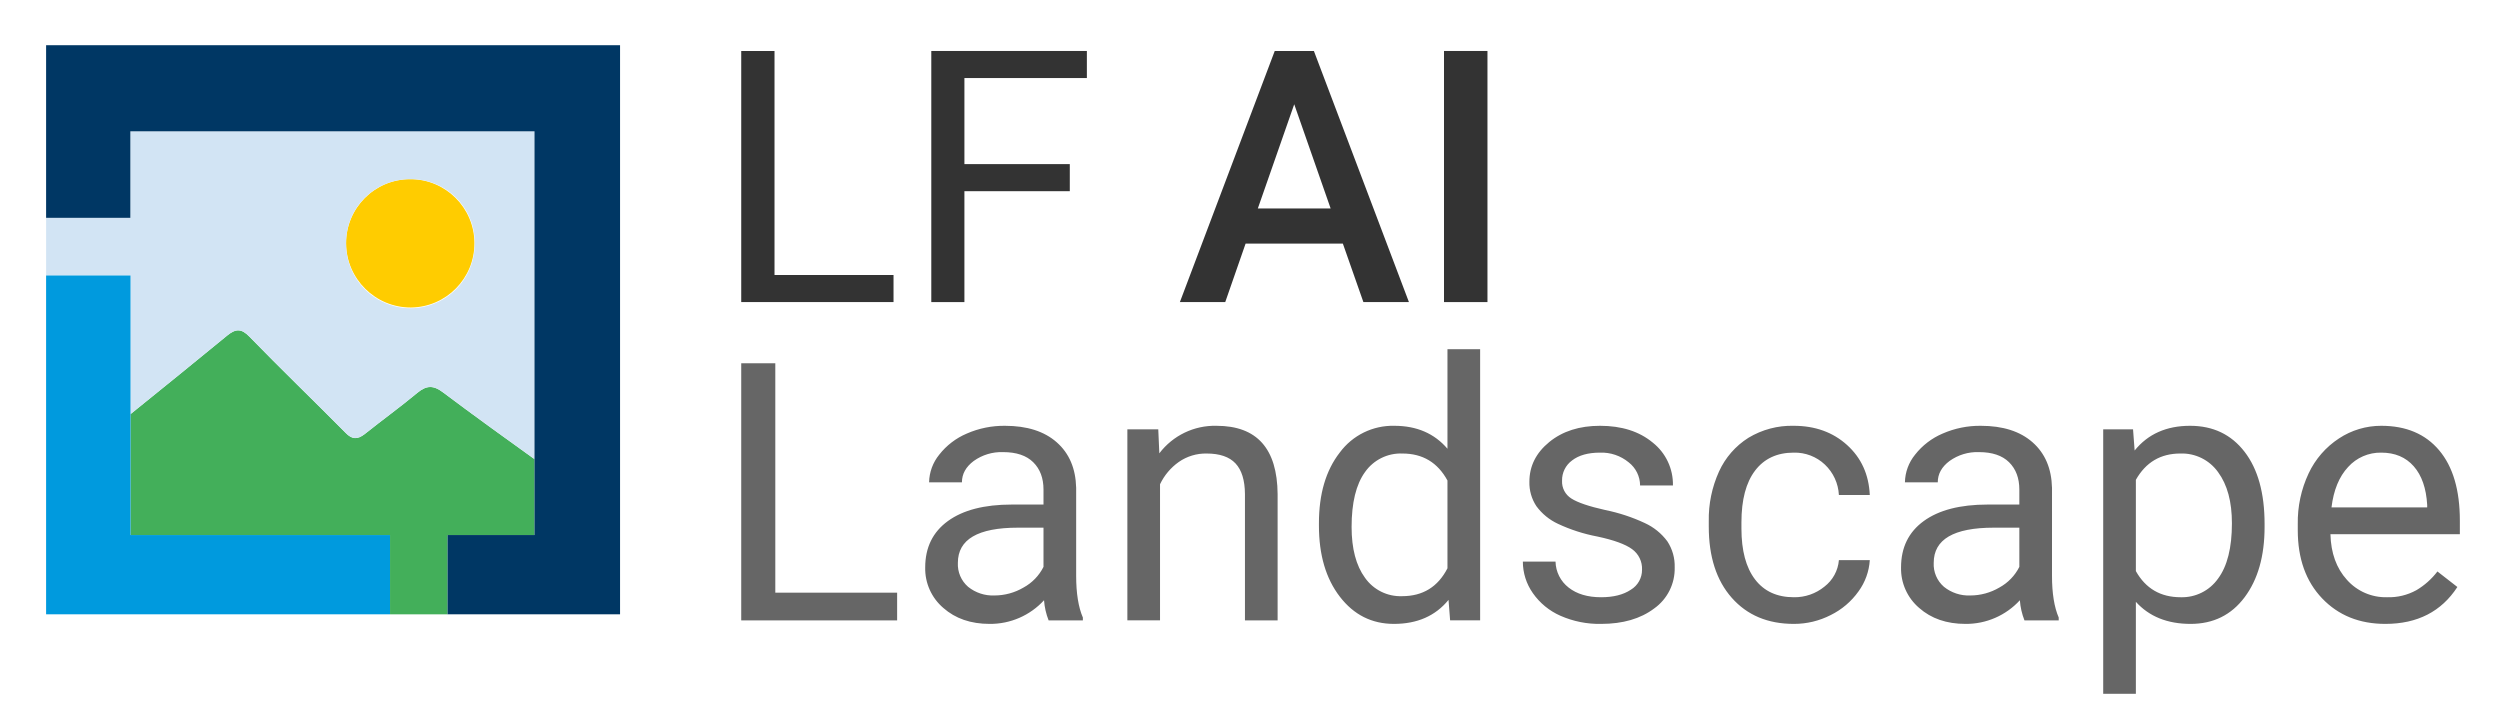
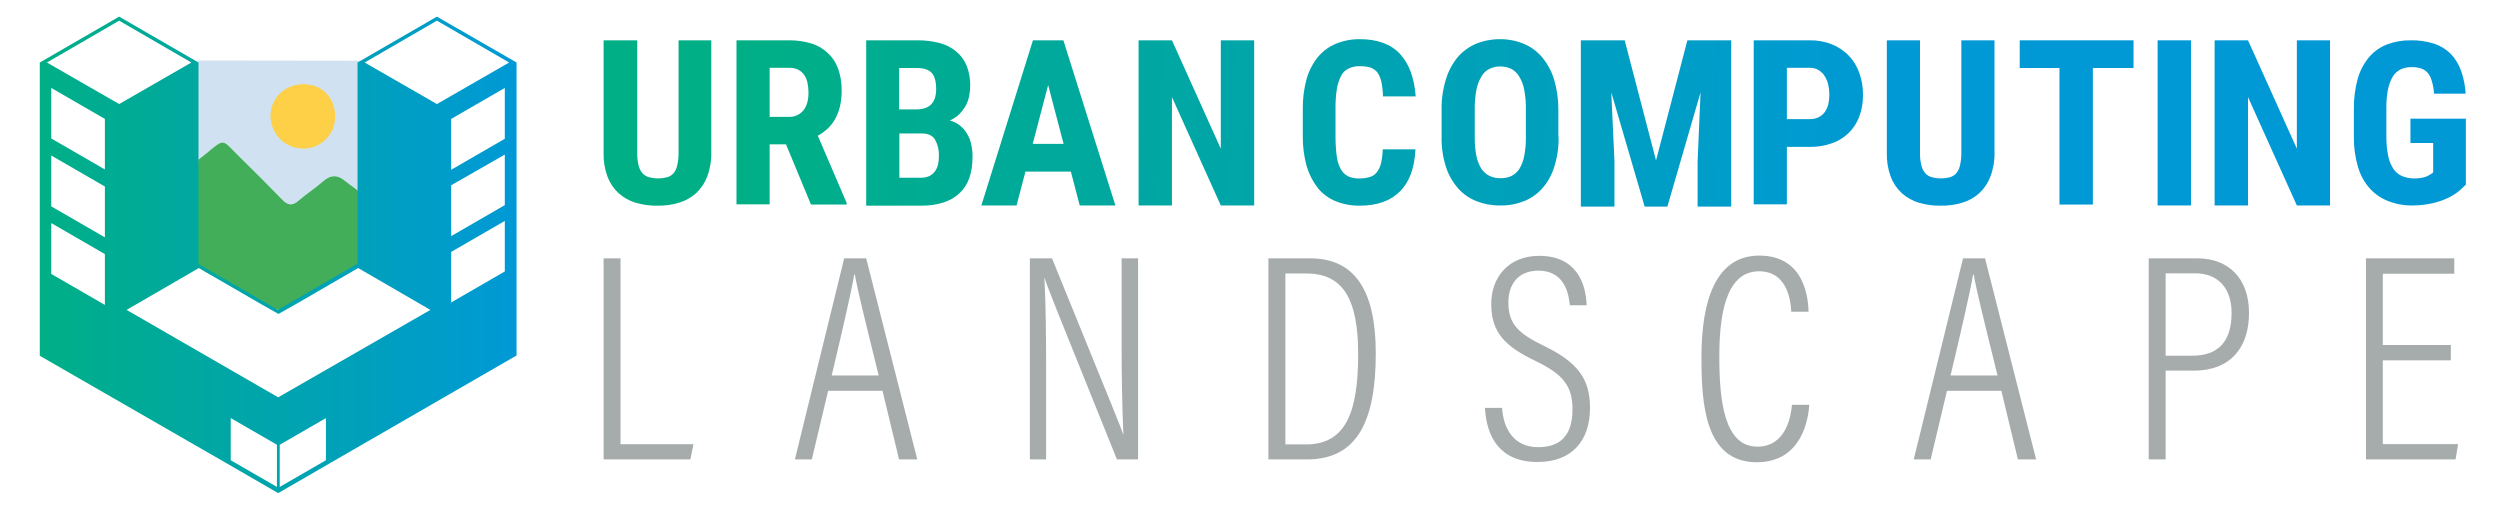
- <svg xmlns="http://www.w3.org/2000/svg" id="Layer_1" data-name="Layer 1" viewBox="0 0 927.923 264.563">
+ <svg xmlns="http://www.w3.org/2000/svg" xmlns:xlink="http://www.w3.org/1999/xlink" id="Layer_1" data-name="Layer 1" viewBox="0 0 1008.973 206.914">
  <defs>
-     <style>.cls-1{fill:#43af5a;}.cls-2{fill:#fc0;}.cls-3{fill:#d2e4f4;}.cls-4{fill:#009ade;}.cls-5{fill:#003764;}.cls-6{fill:#666;}.cls-7{fill:#333;}</style>
+     <style>.cls-1{opacity:0.5;}.cls-2{fill:#4d5858;}.cls-3{fill:url(#linear-gradient);}.cls-4{fill:url(#linear-gradient-2);}.cls-5{fill:url(#linear-gradient-3);}.cls-6{fill:url(#linear-gradient-4);}.cls-7{fill:url(#linear-gradient-5);}.cls-8{fill:url(#linear-gradient-6);}.cls-9{fill:url(#linear-gradient-7);}.cls-10{fill:url(#linear-gradient-8);}.cls-11{fill:url(#linear-gradient-9);}.cls-12{fill:url(#linear-gradient-10);}.cls-13{fill:url(#linear-gradient-11);}.cls-14{fill:url(#linear-gradient-12);}.cls-15{fill:url(#linear-gradient-13);}.cls-16{fill:url(#linear-gradient-14);}.cls-17{fill:#d0e2f2;}.cls-18{fill:#43ae5a;}.cls-19{fill:#fdd048;}.cls-20{fill:url(#linear-gradient-15);}</style>
+     <linearGradient id="linear-gradient" x1="304.248" y1="226.478" x2="764.869" y2="211.619" gradientTransform="matrix(1, 0, 0, -1, 0, 268)" gradientUnits="userSpaceOnUse">
+       <stop offset="0" stop-color="#00af86" />
+       <stop offset="1" stop-color="#0099d6" />
+     </linearGradient>
+     <linearGradient id="linear-gradient-2" x1="304.308" y1="228.347" x2="764.929" y2="213.488" xlink:href="#linear-gradient" />
+     <linearGradient id="linear-gradient-3" x1="304.359" y1="229.918" x2="764.98" y2="215.059" xlink:href="#linear-gradient" />
+     <linearGradient id="linear-gradient-4" x1="304.426" y1="232.018" x2="765.048" y2="217.159" xlink:href="#linear-gradient" />
+     <linearGradient id="linear-gradient-5" x1="304.495" y1="234.142" x2="765.116" y2="219.284" xlink:href="#linear-gradient" />
+     <linearGradient id="linear-gradient-6" x1="304.557" y1="236.058" x2="765.178" y2="221.2" xlink:href="#linear-gradient" />
+     <linearGradient id="linear-gradient-7" x1="304.583" y1="236.887" x2="765.205" y2="222.028" xlink:href="#linear-gradient" />
+     <linearGradient id="linear-gradient-8" x1="304.625" y1="238.162" x2="765.246" y2="223.303" xlink:href="#linear-gradient" />
+     <linearGradient id="linear-gradient-9" x1="304.683" y1="239.976" x2="765.305" y2="225.118" xlink:href="#linear-gradient" />
+     <linearGradient id="linear-gradient-10" x1="303.957" y1="217.453" x2="764.578" y2="202.595" xlink:href="#linear-gradient" />
+     <linearGradient id="linear-gradient-11" x1="303.999" y1="218.77" x2="764.62" y2="203.911" xlink:href="#linear-gradient" />
+     <linearGradient id="linear-gradient-12" x1="304.044" y1="220.173" x2="764.666" y2="205.314" xlink:href="#linear-gradient" />
+     <linearGradient id="linear-gradient-13" x1="304.1" y1="221.906" x2="764.722" y2="207.047" xlink:href="#linear-gradient" />
+     <linearGradient id="linear-gradient-14" x1="304.173" y1="224.169" x2="764.795" y2="209.31" xlink:href="#linear-gradient" />
+     <linearGradient id="linear-gradient-15" x1="16.055" y1="165.136" x2="208.481" y2="165.136" xlink:href="#linear-gradient" />
  </defs>
-   <path class="cls-1" d="M166.126,198.595h32.264V170.423c-11.429-8.188-22.755-16.384-33.97-24.796-3.42-2.594-6.014-2.712-9.433.118-6.367,5.306-13.089,10.141-19.574,15.329-2.712,2.122-4.717,2.122-7.193-.472-11.791-11.909-23.937-23.583-35.61-35.61-2.948-3.066-5.07-3.066-8.254-.472-11.926,9.802-23.91,19.491-35.909,29.184v44.893h96.319v29.416h21.36V198.596Z" />
-   <path class="cls-2" d="M152.51,114.142A23.82,23.82,0,1,0,128.455,90.323,24.011,24.011,0,0,0,152.51,114.142Z" />
-   <path class="cls-3" d="M48.447,102.252v51.45c11.999-9.693,23.984-19.382,35.909-29.184,3.184-2.594,5.306-2.594,8.254.472,11.674,12.027,23.819,23.701,35.61,35.61,2.476,2.594,4.481,2.594,7.193.472,6.485-5.188,13.206-10.023,19.574-15.329,3.42-2.83,6.014-2.712,9.433-.118,11.215,8.412,22.541,16.609,33.97,24.797V48.739H48.386V80.854H17.113v21.399h31.334ZM152.392,66.504a23.559,23.559,0,0,1,23.82,23.295q.004.321-.002.641a23.878,23.878,0,1,1-47.755-.118h0a23.63,23.63,0,0,1,23.439-23.82Q152.143,66.501,152.392,66.504Z" />
-   <path class="cls-4" d="M144.765,198.595H48.447V102.252H17.113V228.011H144.765Z" />
-   <path class="cls-5" d="M17.113,25.695V80.853H48.386V48.74h150.003V198.595H166.126v29.416h64.019V16.781H17.113Z" />
-   <path class="cls-6" d="M287.77,134.845H275.122v95.416h57.866V219.973H287.77V134.845Zm111.669,46.201q-.263-10.747-7.209-16.875-6.946-6.126-19.2-6.127a34.396,34.396,0,0,0-14.189,2.883,25.727,25.727,0,0,0-10.223,7.832,16.729,16.729,0,0,0-3.768,10.256h12.189q0-4.651,4.391-7.929a17.678,17.678,0,0,1,10.878-3.277q7.406,0,11.206,3.769,3.8,3.769,3.801,10.124v5.571H375.518q-15.27,0-23.689,6.127-8.421,6.128-8.42,17.202a19.185,19.185,0,0,0,6.716,15.04q6.717,5.931,17.202,5.93a27.046,27.046,0,0,0,20.184-8.781,25.427,25.427,0,0,0,1.704,7.471h12.713v-1.049q-2.491-5.765-2.49-15.531Zm-12.124,29.358a17.843,17.843,0,0,1-7.404,7.667,21.31,21.31,0,0,1-10.814,2.95,14.601,14.601,0,0,1-9.764-3.213,11.034,11.034,0,0,1-3.801-8.911q0-13.04,22.282-13.041h9.501Zm64.223-52.361a25.837,25.837,0,0,0-21.233,10.223l-.393-8.912H418.444v70.906H430.567V179.736a21.358,21.358,0,0,1,6.947-8.257A17.499,17.499,0,0,1,447.868,168.333q7.274,0,10.715,3.67,3.44,3.671,3.506,11.337v46.921H474.212V183.406q-.196-25.362-22.674-25.362Zm85.717,8.519q-7.274-8.519-19.725-8.519a24.452,24.452,0,0,0-20.25,9.928q-7.734,9.928-7.733,26.246v.917q0,16.255,7.766,26.345,7.765,10.092,20.085,10.091,12.976,0,20.249-8.912l.59,7.602h11.141V129.602H537.254Zm0,44.366q-5.307,10.357-16.841,10.355a16.097,16.097,0,0,1-13.762-6.815q-4.981-6.815-4.98-18.874,0-13.5,4.98-20.381a16.173,16.173,0,0,1,13.893-6.881q11.27,0,16.71,10.027Zm73.266-16.776a65.435,65.435,0,0,0-14.712-4.85q-9.078-2.029-12.55-4.259a7.352,7.352,0,0,1-3.473-6.619,9.076,9.076,0,0,1,3.735-7.536q3.736-2.883,10.355-2.884a15.842,15.842,0,0,1,10.649,3.605,10.945,10.945,0,0,1,4.227,8.584h12.19a19.776,19.776,0,0,0-7.504-15.924q-7.505-6.225-19.562-6.226-11.469,0-18.841,6.03-7.373,6.029-7.373,14.745a15.671,15.671,0,0,0,2.589,9.044,20.786,20.786,0,0,0,7.995,6.552,61.057,61.057,0,0,0,14.614,4.719q9.206,1.966,12.91,4.686a8.929,8.929,0,0,1,3.702,7.634,8.559,8.559,0,0,1-4.16,7.438q-4.162,2.786-11.042,2.785-7.471,0-12.025-3.571a12.547,12.547,0,0,1-4.882-9.666H565.236a20.292,20.292,0,0,0,3.703,11.698,24.5,24.5,0,0,0,10.256,8.42,35.715,35.715,0,0,0,15.072,3.015q12.122,0,19.726-5.734a18.145,18.145,0,0,0,7.601-15.236,16.684,16.684,0,0,0-2.719-9.666,21.465,21.465,0,0,0-8.356-6.782ZM651.445,174.656q5.077-6.651,14.32-6.652a16.208,16.208,0,0,1,11.566,4.424,16.712,16.712,0,0,1,5.21,11.304h11.468q-.526-11.402-8.42-18.545-7.898-7.143-19.823-7.144a30.994,30.994,0,0,0-16.809,4.457,28.944,28.944,0,0,0-10.911,12.516,42.686,42.686,0,0,0-3.802,18.416v2.031q0,16.777,8.553,26.443,8.551,9.667,23.034,9.665a29.793,29.793,0,0,0,13.664-3.276,27.633,27.633,0,0,0,10.32-8.781,21.995,21.995,0,0,0,4.194-11.599h-11.468a13.836,13.836,0,0,1-5.373,9.829,17.464,17.464,0,0,1-11.338,3.932q-9.373,0-14.417-6.618-5.047-6.618-5.046-18.874v-2.294q0-12.582,5.078-19.234Zm110.195,6.39q-.263-10.747-7.209-16.875-6.946-6.126-19.2-6.127a34.396,34.396,0,0,0-14.188,2.883,25.719,25.719,0,0,0-10.223,7.832,16.73,16.73,0,0,0-3.769,10.256H719.239q0-4.651,4.391-7.929a17.679,17.679,0,0,1,10.878-3.277q7.405,0,11.206,3.769t3.802,10.124v5.571H737.72q-15.27,0-23.69,6.127-8.42,6.128-8.42,17.202a19.185,19.185,0,0,0,6.717,15.04q6.716,5.931,17.201,5.93a27.048,27.048,0,0,0,20.185-8.781,25.345,25.345,0,0,0,1.704,7.471h12.713v-1.049q-2.492-5.765-2.491-15.531Zm-12.122,29.358a17.85,17.85,0,0,1-7.406,7.667,21.31,21.31,0,0,1-10.813,2.95,14.602,14.602,0,0,1-9.765-3.213,11.034,11.034,0,0,1-3.8-8.911q0-13.04,22.281-13.041h9.502Zm63.369-52.361q-13.172,0-20.577,9.175l-.59-7.864H780.644v98.168h12.124v-34.142q7.404,8.192,20.315,8.19,12.647,0,20.054-9.895,7.404-9.895,7.405-26.082v-1.113q0-17.169-7.438-26.804-7.438-9.633-20.217-9.633Zm10.386,56.719a16.387,16.387,0,0,1-13.86,6.915q-11.205,0-16.644-9.7V178.096q5.505-9.764,16.514-9.765a16.467,16.467,0,0,1,14.024,6.946q5.112,6.947,5.112,18.939,0,13.632-5.145,20.545Zm60.586-56.719a28.337,28.337,0,0,0-15.695,4.686,31.428,31.428,0,0,0-11.272,12.976,42.553,42.553,0,0,0-4.031,18.84v2.228q0,15.86,9.044,25.328,9.044,9.471,23.461,9.469,17.825,0,26.736-13.695l-7.404-5.767a27.319,27.319,0,0,1-7.799,6.946,21.117,21.117,0,0,1-10.878,2.621,19.26,19.26,0,0,1-14.909-6.454q-5.865-6.454-6.126-16.941h48.036v-5.046q0-16.972-7.669-26.082-7.666-9.109-21.494-9.109Zm17.038,30.276h-35.518q1.18-9.634,6.16-14.974a16.173,16.173,0,0,1,12.32-5.342q7.6,0,12.058,5.079,4.456,5.08,4.98,14.319Z" />
-   <path class="cls-7" d="M287.478,102.076H331.65v10.051H275.122v-93.209h12.355Z" />
-   <path class="cls-7" d="M397.075,70.965H357.96v41.163H345.669v-93.209h57.744v10.051h-45.452V60.914h39.115Z" />
-   <path class="cls-7" d="M498.431,90.425H462.324L454.771,112.127h-16.836l35.21-93.209h14.531l35.275,93.209H506.049ZM466.87,77.366h27.017L480.377,38.7Z" />
-   <path class="cls-7" d="M552.101,112.127h-16.132v-93.209h16.132Z" />
+   <g class="cls-1">
+     <path class="cls-2" d="M243.605,104.267h6.833v75.003h29.426l-1.231,6.149H243.605Z" />
+     <path class="cls-2" d="M334.226,157.716l-6.585,27.704h-6.833l19.896-81.153h8.882l20.616,81.153h-7.349l-6.685-27.704Zm20.4-6.188c-5.33-21.548-8.598-34.729-9.61-40.719h-.258c-1.155,6.916-4.743,22.395-9.09,40.719Z" />
+     <path class="cls-2" d="M415.64,185.42V104.267H424.582c24.508,60.328,27.629,67.635,28.684,70.991h.12c-.516-11.329-.716-23.642-.716-36.784V104.267h6.646v81.153h-8.527c-25.486-63.11-28.288-70.136-29.161-73.153h-.12c.597,10.203.697,23.98.697,38.616v34.537Z" />
+     <path class="cls-2" d="M511.916,104.267h16.906c17.932,0,26.427,12.961,26.427,38.274,0,27.603-7.555,42.879-27.801,42.879H511.916Zm6.853,75.098h8.26c16.109,0,21.111-12.964,21.111-36.424,0-22.604-6.289-32.582-20.992-32.582H518.768Z" />
+     <path class="cls-2" d="M606.212,164.616c.615,8.928,5.105,15.857,14.549,15.857,9.005,0,13.877-4.716,13.877-15.274,0-9.209-3.522-14.01-14.847-19.483-12.275-5.88-17.945-11.425-17.945-23.074,0-10.458,6.688-19.387,19.397-19.387,14.724,0,18.857,10.825,19.096,19.959h-6.775c-.377-3.67-1.57-13.981-12.659-13.981-8.556,0-12.145,5.945-12.145,12.797,0,8.475,3.789,12.482,14.197,17.479,14.055,6.781,18.752,13.625,18.752,25.16,0,12.848-6.992,21.782-21.125,21.782-15.383,0-20.608-10.166-21.286-21.835Z" />
+     <path class="cls-2" d="M730.221,163.381c-.358,4.939-2.592,23.17-21.211,23.17-21.062,0-22.322-23.773-22.322-42.459,0-22.617,5.689-40.937,23.357-40.937,18.828,0,19.717,18.273,19.875,22.67h-6.995c-.139-2.745-.76-16.339-13.018-16.339-14.144,0-16.01,19.782-16.01,34.563,0,17.8,2.033,36.209,15.351,36.209,11.62,0,13.6-12.411,13.958-16.877Z" />
+     <path class="cls-2" d="M785.782,157.716l-6.585,27.704h-6.833l19.896-81.153h8.882l20.616,81.153h-7.349l-6.685-27.704Zm20.4-6.188c-5.33-21.548-8.599-34.729-9.61-40.719h-.258c-1.155,6.916-4.743,22.395-9.091,40.719Z" />
+     <path class="cls-2" d="M867.196,104.267h19.645c12.48,0,20.838,7.994,20.838,22.035,0,13.965-7.503,23.279-22.212,23.279H874.029v35.839h-6.833Zm6.833,39.298h10.751c10.341,0,15.866-5.602,15.866-17.302,0-9.277-4.858-15.961-14.75-15.961H874.029Z" />
+     <path class="cls-2" d="M989.133,145.416H961.678v33.835h30.376l-1.007,6.169H954.883V104.267h35.644v6.207H961.678V139.228h27.455Z" />
+   </g>
+   <path class="cls-3" d="M571.269,60.275c-.367,7.426-2.384,13.11-6.234,16.961s-9.26,5.776-16.319,5.776a25.15,25.15,0,0,1-9.718-1.834,17.888,17.888,0,0,1-7.151-5.317,26.529,26.529,0,0,1-4.492-8.801,43.358,43.358,0,0,1-1.559-12.01V43.865a44.042,44.042,0,0,1,1.559-12.102,25.048,25.048,0,0,1,4.584-8.801,18.843,18.843,0,0,1,7.243-5.317,24.682,24.682,0,0,1,9.626-1.834c7.151,0,12.56,2.017,16.227,5.959s5.776,9.718,6.326,17.144h-13.202a32.688,32.688,0,0,0-.642-5.867,11.048,11.048,0,0,0-1.559-3.759,6.451,6.451,0,0,0-2.842-2.017,14.487,14.487,0,0,0-4.309-.55,9.582,9.582,0,0,0-4.492.917,6.247,6.247,0,0,0-3.025,2.934A17.445,17.445,0,0,0,539.548,35.797a49.412,49.412,0,0,0-.55,7.976V54.958a61.458,61.458,0,0,0,.458,7.793,15.236,15.236,0,0,0,1.559,5.317,7.199,7.199,0,0,0,2.934,3.025,9.877,9.877,0,0,0,4.676.917,13.215,13.215,0,0,0,4.126-.55,5.496,5.496,0,0,0,2.842-1.834,10.007,10.007,0,0,0,1.742-3.576,30.756,30.756,0,0,0,.733-5.776Z" />
+   <path class="cls-4" d="M629.027,55.233a37.418,37.418,0,0,1-1.742,12.102,23.654,23.654,0,0,1-4.767,8.618,19.522,19.522,0,0,1-7.426,5.226,24.683,24.683,0,0,1-9.626,1.742,25.326,25.326,0,0,1-9.626-1.742,19.522,19.522,0,0,1-7.426-5.226,24.583,24.583,0,0,1-4.859-8.618,37.419,37.419,0,0,1-1.742-12.102V44.415a39.179,39.179,0,0,1,1.742-12.377,25.403,25.403,0,0,1,4.767-8.985,20.426,20.426,0,0,1,7.426-5.409,25.355,25.355,0,0,1,9.626-1.834,24.549,24.549,0,0,1,9.535,1.834,19.686,19.686,0,0,1,7.426,5.409,25.53,25.53,0,0,1,4.859,8.985,42.003,42.003,0,0,1,1.742,12.377v10.818ZM615.825,44.323a40.065,40.065,0,0,0-.642-7.976,15.515,15.515,0,0,0-2.017-5.409,8.042,8.042,0,0,0-3.209-3.117,9.725,9.725,0,0,0-4.401-1.008,9.838,9.838,0,0,0-4.492,1.008,7.48,7.48,0,0,0-3.209,3.117,17.577,17.577,0,0,0-2.017,5.409,40.065,40.065,0,0,0-.642,7.976V55.233a36.828,36.828,0,0,0,.642,7.609,15.178,15.178,0,0,0,2.017,5.226,8.347,8.347,0,0,0,3.3,2.934,10.098,10.098,0,0,0,4.492.917,9.698,9.698,0,0,0,4.401-.917,8.193,8.193,0,0,0,3.209-2.934,15.173,15.173,0,0,0,1.925-5.226,36.828,36.828,0,0,0,.642-7.609V44.323Z" />
+   <polygon class="cls-5" points="655.706 16.269 668.357 64.768 681.009 16.269 698.703 16.269 698.703 83.379 685.135 83.379 685.135 65.226 686.327 37.264 672.941 83.379 663.773 83.379 650.297 37.264 651.58 65.226 651.58 83.379 638.012 83.379 638.012 16.269 655.706 16.269" />
+   <path class="cls-6" d="M721.165,59.175V82.462H707.78V16.269h22.553a23.56,23.56,0,0,1,9.076,1.65,19.713,19.713,0,0,1,6.784,4.584,19.209,19.209,0,0,1,4.217,6.968,24.635,24.635,0,0,1,1.467,8.801,23.787,23.787,0,0,1-1.467,8.71,17.881,17.881,0,0,1-11.002,10.818,25.312,25.312,0,0,1-8.985,1.467H721.165Zm0-11.093h9.168a8.568,8.568,0,0,0,3.576-.733,6.683,6.683,0,0,0,2.475-2.017,9.822,9.822,0,0,0,1.467-3.117,17.239,17.239,0,0,0,.458-3.942,20.313,20.313,0,0,0-.458-4.126,10.789,10.789,0,0,0-1.467-3.484,6.843,6.843,0,0,0-2.475-2.384,6.496,6.496,0,0,0-3.576-.917h-9.168Z" />
+   <path class="cls-7" d="M804.96,16.269V61.467A26.144,26.144,0,0,1,803.31,71.277a17.578,17.578,0,0,1-4.492,6.693,18.084,18.084,0,0,1-6.876,3.851,29.004,29.004,0,0,1-8.71,1.192,29.623,29.623,0,0,1-8.801-1.192,18.084,18.084,0,0,1-6.876-3.851,17.579,17.579,0,0,1-4.492-6.693,26.232,26.232,0,0,1-1.559-9.81V16.269h13.385V61.467a21.016,21.016,0,0,0,.55,5.317,7.588,7.588,0,0,0,1.65,3.209,5.557,5.557,0,0,0,2.659,1.559,14.174,14.174,0,0,0,7.151,0,5.272,5.272,0,0,0,2.567-1.559,7.014,7.014,0,0,0,1.559-3.209,21.014,21.014,0,0,0,.55-5.317V16.269Z" />
+   <polygon class="cls-8" points="861.068 27.454 844.658 27.454 844.658 82.554 831.181 82.554 831.181 27.454 815.137 27.454 815.137 16.269 861.068 16.269 861.068 27.454" />
+   <rect class="cls-9" x="870.786" y="16.269" width="13.477" height="66.651" />
+   <polygon class="cls-10" points="940.371 82.92 926.986 82.92 907.275 39.189 907.275 82.92 893.798 82.92 893.798 16.269 907.275 16.269 926.986 60 926.986 16.269 940.371 16.269 940.371 82.92" />
+   <path class="cls-11" d="M995.012,74.669c-.642.733-1.65,1.559-2.75,2.567a23.27,23.27,0,0,1-4.309,2.659,29.989,29.989,0,0,1-6.143,2.109,35.518,35.518,0,0,1-8.068.917,25.626,25.626,0,0,1-9.81-1.742,19.329,19.329,0,0,1-7.518-5.134,22.126,22.126,0,0,1-4.767-8.71,41.079,41.079,0,0,1-1.65-12.285V44.048A43.998,43.998,0,0,1,951.556,31.763a23.835,23.835,0,0,1,4.584-8.71,18.396,18.396,0,0,1,7.243-5.134,26.344,26.344,0,0,1,9.535-1.65,29.487,29.487,0,0,1,9.535,1.375,17.2,17.2,0,0,1,6.693,4.126,20.092,20.092,0,0,1,4.126,6.784,33.832,33.832,0,0,1,1.834,9.26h-12.743a23.545,23.545,0,0,0-.917-5.134,9.267,9.267,0,0,0-1.65-3.3,6.404,6.404,0,0,0-2.659-1.742,11.219,11.219,0,0,0-3.759-.55,9.835,9.835,0,0,0-4.492.917,7.562,7.562,0,0,0-3.209,2.934,17.312,17.312,0,0,0-1.925,5.226,38.131,38.131,0,0,0-.642,7.793V55.05a38.45,38.45,0,0,0,.733,7.884,15.194,15.194,0,0,0,2.109,5.226,7.956,7.956,0,0,0,3.576,2.934,12.377,12.377,0,0,0,5.042.917,13.287,13.287,0,0,0,2.934-.275,9.62,9.62,0,0,0,2.109-.642c.55-.275,1.008-.55,1.467-.825.367-.275.733-.458.917-.642V57.708h-9.168V47.899H995.196V74.669Z" />
+   <path class="cls-12" d="M287.062,16.269V61.467a26.145,26.145,0,0,1-1.65,9.81,17.579,17.579,0,0,1-4.492,6.693,18.085,18.085,0,0,1-6.876,3.851,29.004,29.004,0,0,1-8.71,1.192,29.624,29.624,0,0,1-8.801-1.192,18.085,18.085,0,0,1-6.876-3.851A17.579,17.579,0,0,1,245.164,71.277a26.232,26.232,0,0,1-1.559-9.81V16.269H257.174V61.467a21.014,21.014,0,0,0,.55,5.317,7.588,7.588,0,0,0,1.65,3.209,5.557,5.557,0,0,0,2.659,1.559,14.174,14.174,0,0,0,7.151,0,5.271,5.271,0,0,0,2.567-1.559,7.014,7.014,0,0,0,1.559-3.209,21.015,21.015,0,0,0,.55-5.317V16.269Z" />
+   <path class="cls-13" d="M317.224,58.259h-6.601V82.462H297.238V16.269h21.361a29.742,29.742,0,0,1,8.893,1.284,16.973,16.973,0,0,1,6.601,3.851,15.494,15.494,0,0,1,4.126,6.234,24.941,24.941,0,0,1,1.467,8.618,28.487,28.487,0,0,1-.642,6.509,19.933,19.933,0,0,1-1.925,5.134,16.104,16.104,0,0,1-3.025,3.942,19.003,19.003,0,0,1-4.034,2.934l11.643,27.137v.642H327.309Zm-6.601-11.093h7.609a7.275,7.275,0,0,0,6.051-2.659c1.375-1.742,2.017-4.126,2.017-7.151a18.293,18.293,0,0,0-.458-4.126,8.079,8.079,0,0,0-1.375-3.117,6.385,6.385,0,0,0-2.384-2.017,8.135,8.135,0,0,0-3.484-.733h-7.976V47.165Z" />
+   <path class="cls-14" d="M349.587,82.92V16.269h20.628a33.966,33.966,0,0,1,8.985,1.1,17.107,17.107,0,0,1,6.693,3.392,14.678,14.678,0,0,1,4.217,5.684,21.477,21.477,0,0,1,1.467,8.068,22.345,22.345,0,0,1-.458,4.401,14.542,14.542,0,0,1-1.467,3.942,17.738,17.738,0,0,1-2.567,3.3,12.186,12.186,0,0,1-3.759,2.475,10.668,10.668,0,0,1,4.309,2.2,11.589,11.589,0,0,1,2.842,3.484,13.436,13.436,0,0,1,1.559,4.309,20.523,20.523,0,0,1,.458,4.767c0,6.509-1.742,11.368-5.317,14.669S378.466,83.012,371.682,83.012H349.587Zm13.385-38.781h6.968c2.659,0,4.676-.733,5.959-2.109s1.925-3.392,1.925-6.143c0-3.025-.642-5.226-1.834-6.509s-3.209-1.925-5.959-1.925h-7.151V44.14Zm0,9.81V71.735h8.618a7.732,7.732,0,0,0,3.392-.642,6.354,6.354,0,0,0,2.292-1.834,8.46,8.46,0,0,0,1.284-2.75,13.551,13.551,0,0,0,.367-3.484,12.676,12.676,0,0,0-1.559-6.693c-1.008-1.65-2.842-2.475-5.317-2.475h-9.076Z" />
+   <path class="cls-15" d="M432.191,69.26H413.855l-3.576,13.66H396.069l20.811-66.651h12.285l20.995,66.651H435.766ZM416.788,58.075h12.468l-6.234-23.745Z" />
+   <polygon class="cls-16" points="506.176 82.92 492.699 82.92 472.988 39.189 472.988 82.92 459.511 82.92 459.511 16.269 472.988 16.269 492.699 60 492.699 16.269 506.176 16.269 506.176 82.92" />
+   <path class="cls-17" d="M79.988,64.498c-.987-13.353-.315-26.72-.356-40.081q32.744.044,65.487.088-.02,26.228-.04,52.454c-2.247-.706-3.932-2.317-5.631-3.785-3.231-2.793-6.062-2.681-9.253.164-3.059,2.728-6.599,4.915-9.675,7.628-2.518,2.221-4.363,1.924-6.589-.37C108.206,74.696,102.377,68.893,96.507,63.135c-7.01-6.877-5.524-7.662-13.646-.878C81.93,63.035,80.947,63.752,79.988,64.498ZM123.189,30.931c-9.129-.03-16.359,6.723-16.509,15.419a16.268,16.268,0,0,0,15.9,16.66,15.782,15.782,0,0,0,16.278-16.061C138.854,37.624,132.335,30.961,123.189,30.931Z" />
+   <path class="cls-18" d="M145.287,99.841c-.455-7.604,2.69-11.942,2.658-19.573-2.866-3.309-6.798-5.626-8.496-7.094-3.231-2.793-6.062-2.681-9.253.164-3.059,2.728-6.599,4.915-9.675,7.628-2.518,2.221-4.363,1.924-6.589-.37-5.726-5.9-11.555-11.704-17.425-17.462-7.01-6.877-5.524-7.662-13.646-.878-.932.778-1.915,1.496-2.874,2.241.009,12.339-2.445,23.349-2.752,35.679-.106,4.27,3.408,8.689,7.457,10.447,7.596,3.459,14.564,8.049,21.737,12.25,3.85,2.255,6.95,3.197,11.185.43,7.08-4.626,14.651-8.499,22.015-12.69C144.748,108.71,145.588,104.872,145.287,99.841Z" />
+   <rect class="cls-17" x="100.975" y="26.515" width="43.797" height="38.846" />
+   <path class="cls-19" d="M122.556,33.97c7.414.024,12.697,5.425,12.701,12.983a12.793,12.793,0,0,1-13.194,13.018,13.186,13.186,0,0,1-12.888-13.504C109.296,39.419,115.156,33.945,122.556,33.97Z" />
+   <path class="cls-20" d="M176.327,6.713h0L144.298,25.23h0v81.199l-26.775,15.514-5.38,3.128h0l-5.38-3.128L80.114,106.554V25.23h0L48.085,6.713h0L16.055,25.23h0V143.588l74.568,42.914h0L112.268,199.014V178.62h0V199.014l21.645-12.511h0l74.568-43.039V25.23h0ZM42.329,123.07l-21.645-12.511V90.039l21.645,12.511Zm0-27.275L20.684,83.283V62.764l21.645,12.511Zm0-27.4L20.684,55.883V35.489l21.645,12.511ZM18.933,25.23,48.085,8.34,77.236,25.23,48.085,41.995ZM93.126,185.752V168.736l18.642,10.76v17.016Zm38.41,0-18.642,10.76V179.496l18.642-10.76Zm-19.268-25.398-61.181-35.282L80.239,108.181l25.273,14.638h0l6.881,3.879,6.881-3.879h0l25.273-14.638,29.152,16.89Zm91.459-50.796-21.645,12.511V101.675l21.645-12.511Zm0-26.774-21.645,12.511V74.775l21.645-12.386Zm0-26.774-21.645,12.511V48.001l21.645-12.511Zm-27.4-14.013L147.175,25.23,176.327,8.34l29.152,16.89Z" />
</svg>
